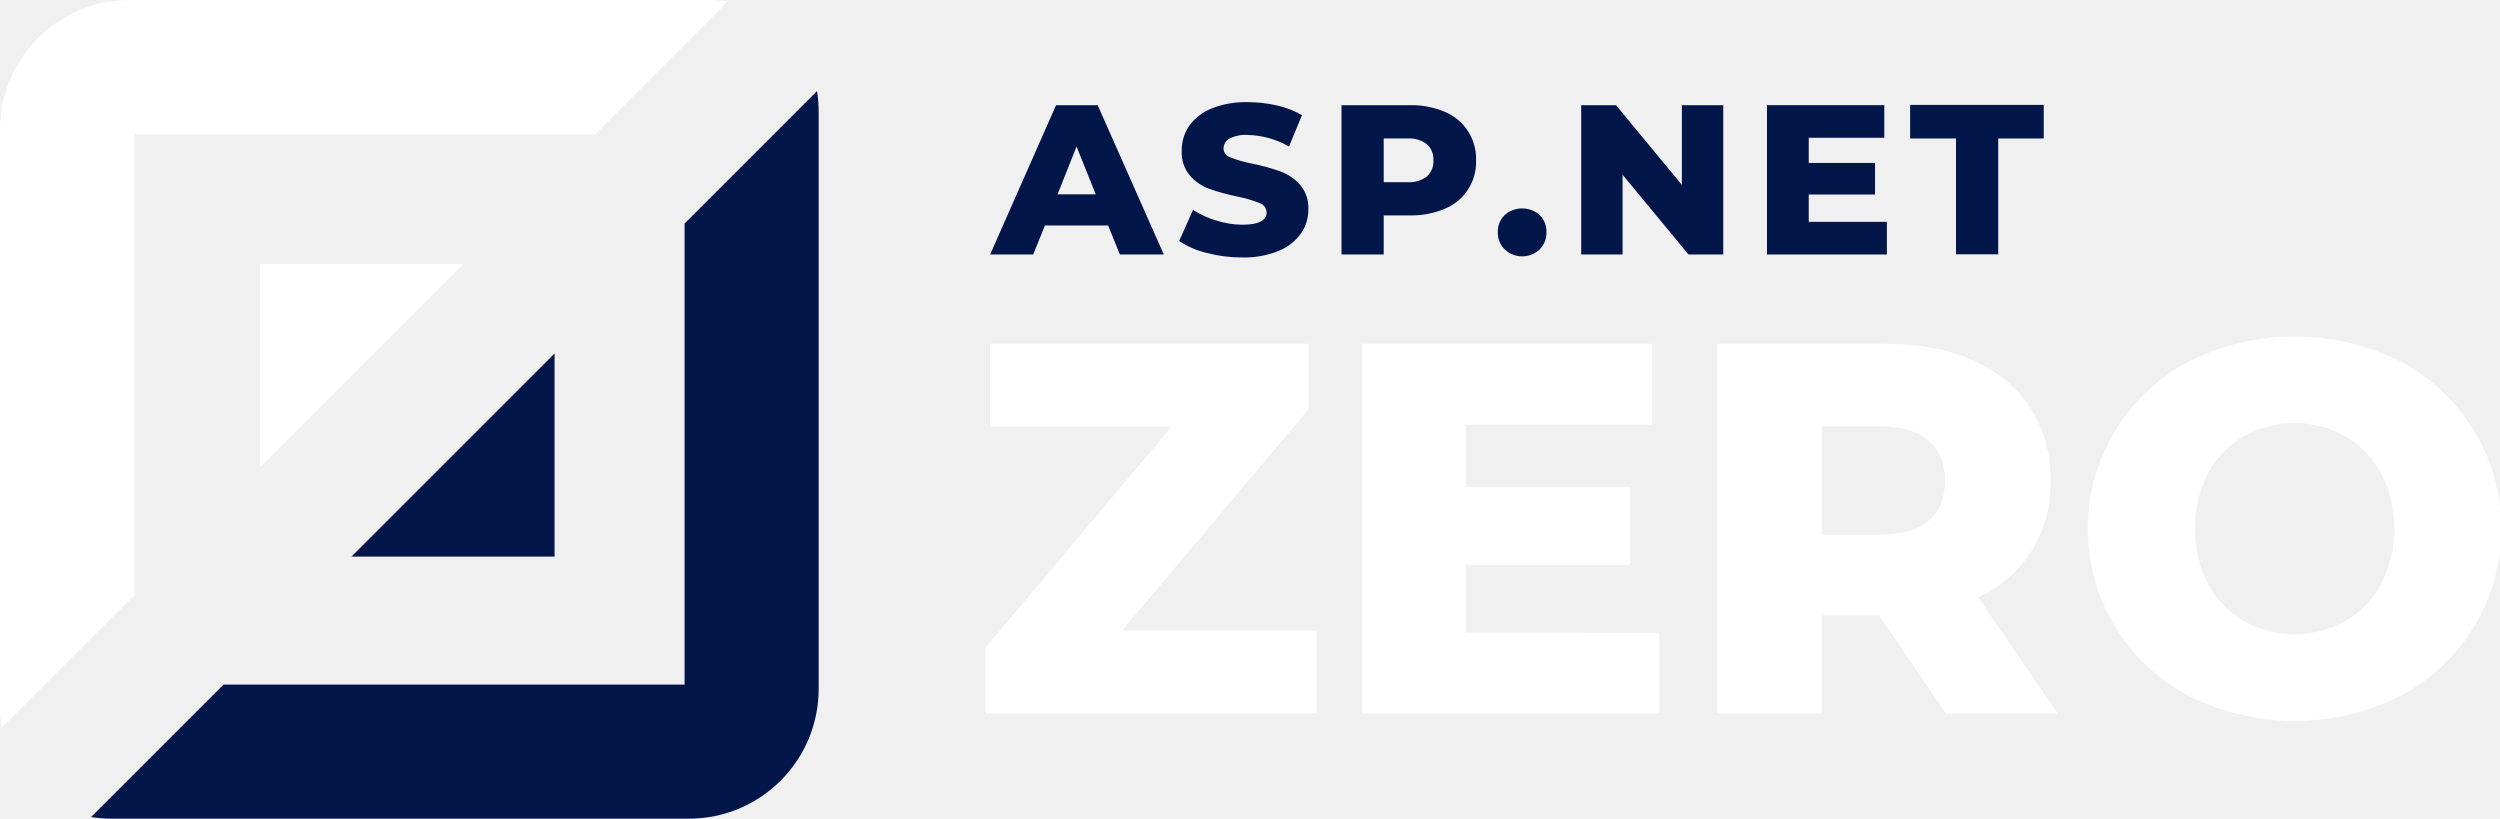
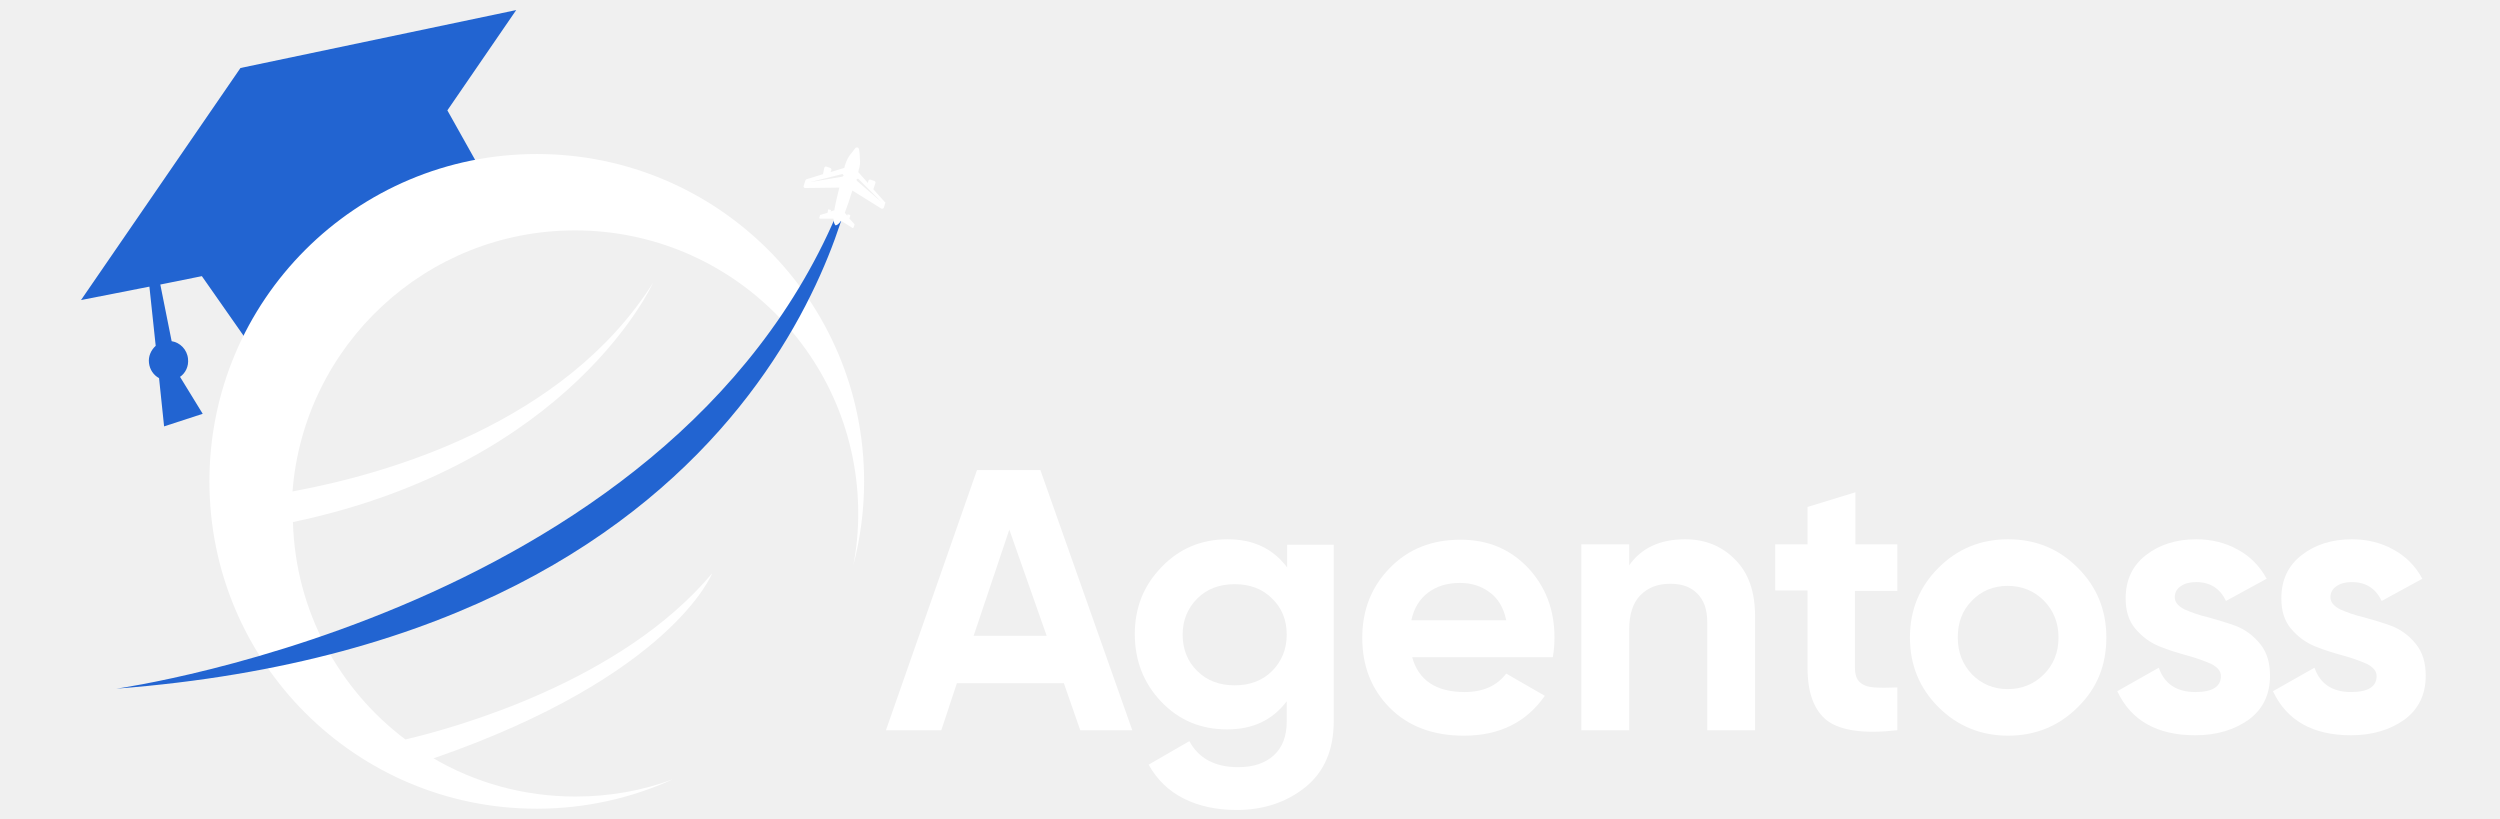
- <svg xmlns="http://www.w3.org/2000/svg" viewBox="0 0 595.72 195.08">
-   <defs>
-     <style>.cls-1{fill:#fff;}.cls-2{fill:#031649;}</style>
-   </defs>
-   <g id="Layer_2" data-name="Layer 2">
-     <g id="Layer_1_copy" data-name="Layer 1 copy">
-       <path class="cls-1" d="M32,32H141.82L173.38.39A30.22,30.22,0,0,0,168.5,0H30.94A30.94,30.94,0,0,0,0,30.94V168.5a30.22,30.22,0,0,0,.39,4.88L32,141.82Z" />
-       <path class="cls-2" d="M163.13,163.13H53.26L21.7,194.69a31.4,31.4,0,0,0,4.88.39H164.14a30.94,30.94,0,0,0,30.94-30.94V26.58a31.4,31.4,0,0,0-.39-4.88L163.13,53.26Z" />
-       <polyline class="cls-2" points="83.74 132.63 132.15 132.63 132.15 84.23" />
-       <polyline class="cls-1" points="110.37 62.93 61.96 62.93 61.96 111.33" />
-       <path class="cls-1" d="M313.68,150.27V170H234.77v-15.6l44.42-52.74H235.9V81.93h75.89V97.54l-44.43,52.73Z" />
-       <path class="cls-1" d="M395.36,150.78V170H324.63V81.93h69.09v19.26H349.3V116h39.14v18.63H349.3v16.11Z" />
-       <path class="cls-1" d="M447.72,146.62h-13.6V170H409.2V81.93h40.28q12,0,20.76,4a30.77,30.77,0,0,1,13.6,11.33,31.08,31.08,0,0,1,4.78,17.3,30.68,30.68,0,0,1-4.47,16.68,30.3,30.3,0,0,1-12.77,11.14l19,27.68H463.7ZM459.55,105q-3.92-3.41-11.58-3.4H434.12v25.8H448q7.66,0,11.58-3.34t3.9-9.5Q463.45,108.37,459.55,105Z" />
-       <path class="cls-1" d="M521.66,165.88a45,45,0,0,1,0-79.79,56.19,56.19,0,0,1,50.21,0,45,45,0,0,1,0,79.79,56.19,56.19,0,0,1-50.21,0ZM558.85,148a22.61,22.61,0,0,0,8.55-8.87,29,29,0,0,0,0-26.31,22.67,22.67,0,0,0-8.55-8.87,24.76,24.76,0,0,0-24.17,0,22.7,22.7,0,0,0-8.56,8.87,29.13,29.13,0,0,0,0,26.31,22.63,22.63,0,0,0,8.56,8.87,24.76,24.76,0,0,0,24.17,0Z" />
-       <path class="cls-2" d="M264.05,53.72H249l-2.8,6.92H235.94l15.71-35.58h9.91l15.76,35.58H266.85ZM261.1,46.3l-4.57-11.38L252,46.3Z" />
-       <path class="cls-2" d="M287.58,60.28a20.42,20.42,0,0,1-6.6-2.85l3.3-7.42a21.24,21.24,0,0,0,5.54,2.54,20.9,20.9,0,0,0,6.2,1c3.86,0,5.8-1,5.8-2.9a2.41,2.41,0,0,0-1.66-2.26,30.24,30.24,0,0,0-5.31-1.55A51.57,51.57,0,0,1,288.14,45a11.33,11.33,0,0,1-4.62-3.18,8.58,8.58,0,0,1-1.93-5.9A10.25,10.25,0,0,1,283.36,30a12,12,0,0,1,5.32-4.14,21.77,21.77,0,0,1,8.66-1.52,30.83,30.83,0,0,1,6.91.78,21.26,21.26,0,0,1,6,2.32l-3.1,7.47a20.71,20.71,0,0,0-9.86-2.75,8.28,8.28,0,0,0-4.37.89,2.69,2.69,0,0,0-1.37,2.31,2.29,2.29,0,0,0,1.62,2.14A29.26,29.26,0,0,0,298.41,39a49.23,49.23,0,0,1,6.73,1.86A11.67,11.67,0,0,1,309.77,44a8.44,8.44,0,0,1,2,5.87A10,10,0,0,1,310,55.65a12.22,12.22,0,0,1-5.34,4.15A21.63,21.63,0,0,1,296,61.35,33,33,0,0,1,287.58,60.28Z" />
-       <path class="cls-2" d="M344.31,26.66a12.08,12.08,0,0,1,7.42,11.56,12,12,0,0,1-7.42,11.51,20.29,20.29,0,0,1-8.39,1.6h-6.2v9.31H319.66V25.06h16.26A20.29,20.29,0,0,1,344.31,26.66ZM340,42.06a4.78,4.78,0,0,0,1.57-3.84A4.83,4.83,0,0,0,340,34.36,6.94,6.94,0,0,0,335.31,33h-5.59V43.41h5.59A7,7,0,0,0,340,42.06Z" />
-       <path class="cls-2" d="M358.59,59.47a5.5,5.5,0,0,1-1.68-4.12,5.45,5.45,0,0,1,1.65-4.12,6.28,6.28,0,0,1,8.31,0,5.47,5.47,0,0,1,1.63,4.12,5.55,5.55,0,0,1-1.65,4.12,6.07,6.07,0,0,1-8.26,0Z" />
-       <path class="cls-2" d="M410.63,25.06V60.64h-8.28l-15.71-19v19h-9.86V25.06h8.29l15.7,19v-19Z" />
-       <path class="cls-2" d="M449.62,52.86v7.78H421.05V25.06H449v7.77H431v6h15.8v7.52H431v6.51Z" />
-       <path class="cls-2" d="M466.09,33H455.16v-8H487v8H476.15v27.6H466.09Z" />
+ <svg xmlns="http://www.w3.org/2000/svg" version="1.1" id="Layer_1" x="0px" y="0px" width="595.7px" height="195.1px" viewBox="0 0 595.7 195.1" style="enable-background:new 0 0 595.7 195.1;" xml:space="preserve">
+   <style type="text/css">
+ 	.st0{fill:#2264D1;}
+ 	.st1{fill:#FFFFFF;}
+ </style>
+   <g>
+     <path class="st0" d="M106.6,26.3l8.8,15.7c0,0-41,2.5-55.4,40.8l-11.9-17l-9.9,2l2.7,13.5c2,0.3,3.7,2,3.9,4.2   c0.2,1.8-0.6,3.4-1.9,4.3l5.4,8.8l-9.2,3l-1.2-11.5c-1.3-0.7-2.2-2-2.4-3.6c-0.2-1.6,0.5-3.1,1.6-4.1l-1.5-14.1l-16.3,3.2l38-55.3   l65.7-13.8L106.6,26.3z" />
+     <path id="XMLID_00000083786080714132506030000018293362796727148930_" class="st1" d="M205.9,114.7c0-43.1-34.9-78-78-78   c-43.1,0-78,34.9-78,78c0,43.1,34.9,78,78,78c11.5,0,22.5-2.5,32.4-7c-7.2,2.7-15.1,4.1-23.2,4.1c-12.3,0-23.9-3.3-33.8-9.1   c56.9-19.7,66.4-44.1,66.4-44.1c-21.7,25.9-61.2,36.8-73.1,39.6c-15.8-11.9-26.2-30.6-26.8-51.8c66.5-14,85.8-57,85.8-57   C134.4,101,92,113,69.7,117.1c2.7-34.8,31.8-62.2,67.3-62.2c37.3,0,67.5,30.2,67.5,67.5c0,4.2-0.4,8.4-1.2,12.4   C205,128.3,205.9,121.6,205.9,114.7z" />
+     <path id="XMLID_00000106116910321698636170000002980332219770522508_" class="st0" d="M27.7,164.1c0,0,141.9-19.6,176.1-124.9   C203.8,39.2,188.7,151.7,27.7,164.1z" />
+     <path class="st1" d="M210.8,48.1l-2.7-3l0.5-1.5c0.1-0.2-0.1-0.4-0.3-0.5l-0.9-0.3c-0.2-0.1-0.4,0.1-0.5,0.3l-0.1,0.5l-2.3-2.6   c0.1-0.2,0.1-0.3,0.1-0.5c0.3-0.8,0.4-1.7,0.3-2.6c0-0.8-0.1-1.6-0.2-2.3c-0.1-0.5-0.6-0.6-0.9-0.3c-0.4,0.5-0.9,1.2-1.4,1.8   c-0.5,0.7-0.8,1.5-1.1,2.4c0,0.1-0.1,0.3-0.1,0.5l-3.3,1l0.2-0.5c0.1-0.2-0.1-0.4-0.3-0.5l-0.9-0.3c-0.2-0.1-0.4,0.1-0.5,0.3   l-0.3,1.5l-3.9,1.2c-0.1,0-0.2,0.1-0.3,0.3l-0.4,1.3c-0.1,0.3,0.1,0.5,0.4,0.5l8.1-0.1c-0.5,2-1,4.1-1.2,5.4l-0.9,0.3l0.1-0.2   c0-0.1,0-0.2-0.1-0.2l-0.4-0.1c-0.1,0-0.2,0-0.2,0.1l-0.1,0.7l-1.7,0.5c-0.1,0-0.1,0.1-0.1,0.1l-0.2,0.6c0,0.1,0.1,0.2,0.2,0.2   l3.2,0c0,1.2,0.5,1.6,0.5,1.6s0.6,0,1.3-1.1l2.7,1.7c0.1,0.1,0.2,0,0.3-0.1l0.2-0.6c0-0.1,0-0.1,0-0.2l-1.2-1.3l0.2-0.7   c0-0.1,0-0.2-0.1-0.2l-0.4-0.1c-0.1,0-0.2,0-0.2,0.1l0,0.2l-0.6-0.7c0.5-1.3,1.2-3.3,1.8-5.3l6.9,4.3c0.2,0.1,0.5,0,0.6-0.2   l0.4-1.3C210.9,48.3,210.9,48.2,210.8,48.1z M200.7,42.1l-7.7,1.3l7.6-1.9c0.2-0.1,0.4,0.2,0.4,0.4C200.9,42,200.8,42,200.7,42.1z    M204.2,43.1c-0.1-0.1-0.1-0.2-0.1-0.3c0.1-0.2,0.3-0.3,0.5-0.1l5.5,5.5L204.2,43.1z" />
+     <g>
+       <path class="st1" d="M257.4,174l-3.9-11.2H228l-3.7,11.2h-13.2l21.7-62h15.1l21.9,62H257.4z M232,151.5h17.4l-8.9-25.3L232,151.5z    " />
+       <path class="st1" d="M306.6,129.8h11.2v42.1c0,6.8-2.3,12.1-6.8,15.7c-4.5,3.6-10,5.4-16.3,5.4c-4.8,0-9-0.9-12.6-2.7    c-3.6-1.8-6.4-4.5-8.4-8.1l9.7-5.6c2.2,4.1,6.1,6.2,11.6,6.2c3.6,0,6.4-0.9,8.5-2.8c2.1-1.9,3.1-4.6,3.1-8.1v-4.8    c-3.4,4.5-8.1,6.7-14.2,6.7c-6.3,0-11.5-2.2-15.7-6.6c-4.2-4.4-6.3-9.8-6.3-16.1c0-6.3,2.1-11.6,6.4-16c4.2-4.4,9.5-6.6,15.7-6.6    c6.1,0,10.8,2.2,14.2,6.7V129.8z M285.3,159.9c2.3,2.3,5.3,3.4,8.9,3.4c3.6,0,6.6-1.1,8.9-3.4c2.3-2.3,3.5-5.2,3.5-8.7    c0-3.5-1.2-6.4-3.5-8.6c-2.3-2.3-5.3-3.4-8.9-3.4c-3.6,0-6.6,1.1-8.9,3.4c-2.3,2.3-3.5,5.2-3.5,8.6    C281.8,154.7,283,157.7,285.3,159.9z" />
+       <path class="st1" d="M336.5,156.6c1.5,5.5,5.7,8.3,12.5,8.3c4.4,0,7.7-1.5,9.9-4.4l9.2,5.3c-4.4,6.3-10.8,9.5-19.3,9.5    c-7.3,0-13.2-2.2-17.6-6.6s-6.6-10-6.6-16.7c0-6.7,2.2-12.2,6.6-16.7c4.4-4.5,10-6.7,16.8-6.7c6.5,0,11.8,2.2,16.1,6.7    c4.2,4.5,6.3,10,6.3,16.6c0,1.5-0.1,3-0.4,4.7H336.5z M336.3,147.8h22.6c-0.6-3-2-5.3-4-6.7c-2-1.5-4.4-2.2-7-2.2    c-3.1,0-5.6,0.8-7.6,2.3C338.3,142.7,336.9,144.9,336.3,147.8z" />
+       <path class="st1" d="M401.5,128.5c4.8,0,8.8,1.6,12,4.9c3.2,3.2,4.7,7.7,4.7,13.5V174h-11.4v-25.8c0-3-0.8-5.2-2.4-6.8    c-1.6-1.6-3.7-2.3-6.4-2.3c-3,0-5.3,0.9-7.1,2.7c-1.8,1.8-2.7,4.6-2.7,8.2V174h-11.4v-44.3h11.4v5    C391.1,130.6,395.5,128.5,401.5,128.5z" />
+       <path class="st1" d="M452,140.8h-10v18.4c0,1.5,0.4,2.7,1.2,3.4c0.8,0.7,1.9,1.1,3.4,1.2c1.5,0.1,3.3,0.1,5.5,0V174    c-7.9,0.9-13.4,0.1-16.6-2.2c-3.2-2.4-4.8-6.6-4.8-12.7v-18.4h-7.7v-11h7.7v-8.9l11.4-3.5v12.4h10V140.8z" />
+       <path class="st1" d="M495.1,168.5c-4.5,4.5-10.1,6.8-16.6,6.8s-12.1-2.3-16.6-6.8c-4.5-4.5-6.8-10-6.8-16.6s2.3-12.1,6.8-16.6    c4.5-4.5,10-6.8,16.6-6.8s12.1,2.3,16.6,6.8c4.5,4.5,6.8,10,6.8,16.6S499.7,164,495.1,168.5z M469.9,160.7    c2.3,2.3,5.1,3.5,8.5,3.5c3.4,0,6.3-1.2,8.6-3.5c2.3-2.3,3.5-5.2,3.5-8.8c0-3.5-1.2-6.5-3.5-8.8c-2.3-2.3-5.2-3.5-8.6-3.5    c-3.4,0-6.3,1.2-8.5,3.5c-2.3,2.3-3.4,5.2-3.4,8.8C466.5,155.5,467.7,158.4,469.9,160.7z" />
+       <path class="st1" d="M518.2,142.3c0,1.2,0.8,2.1,2.3,2.9c1.6,0.7,3.5,1.4,5.7,1.9c2.2,0.6,4.5,1.3,6.7,2.1    c2.2,0.9,4.1,2.3,5.7,4.3c1.6,2,2.3,4.5,2.3,7.5c0,4.5-1.7,8-5.1,10.5c-3.4,2.4-7.6,3.7-12.7,3.7c-9.1,0-15.3-3.5-18.6-10.5    l9.9-5.6c1.3,3.8,4.2,5.8,8.7,5.8c4.1,0,6.1-1.3,6.1-3.8c0-1.2-0.8-2.1-2.3-2.9c-1.6-0.7-3.5-1.4-5.7-2c-2.2-0.6-4.5-1.3-6.7-2.2    c-2.2-0.9-4.1-2.3-5.7-4.2c-1.6-1.9-2.3-4.3-2.3-7.2c0-4.4,1.6-7.8,4.8-10.3c3.2-2.5,7.2-3.8,12-3.8c3.6,0,6.9,0.8,9.8,2.4    c3,1.6,5.3,3.9,7,7l-9.7,5.3c-1.4-3-3.8-4.5-7.1-4.5c-1.5,0-2.7,0.3-3.7,1C518.7,140.3,518.2,141.2,518.2,142.3z" />
+       <path class="st1" d="M555.3,142.3c0,1.2,0.8,2.1,2.3,2.9c1.6,0.7,3.5,1.4,5.7,1.9c2.2,0.6,4.5,1.3,6.7,2.1    c2.2,0.9,4.1,2.3,5.7,4.3c1.6,2,2.3,4.5,2.3,7.5c0,4.5-1.7,8-5.1,10.5c-3.4,2.4-7.6,3.7-12.7,3.7c-9.1,0-15.3-3.5-18.6-10.5    l9.9-5.6c1.3,3.8,4.2,5.8,8.7,5.8c4.1,0,6.1-1.3,6.1-3.8c0-1.2-0.8-2.1-2.3-2.9c-1.6-0.7-3.5-1.4-5.7-2c-2.2-0.6-4.5-1.3-6.7-2.2    c-2.2-0.9-4.1-2.3-5.7-4.2c-1.6-1.9-2.3-4.3-2.3-7.2c0-4.4,1.6-7.8,4.8-10.3c3.2-2.5,7.2-3.8,12-3.8c3.6,0,6.9,0.8,9.8,2.4    c3,1.6,5.3,3.9,7,7l-9.7,5.3c-1.4-3-3.8-4.5-7.1-4.5c-1.5,0-2.7,0.3-3.7,1C555.8,140.3,555.3,141.2,555.3,142.3z" />
    </g>
  </g>
</svg>
